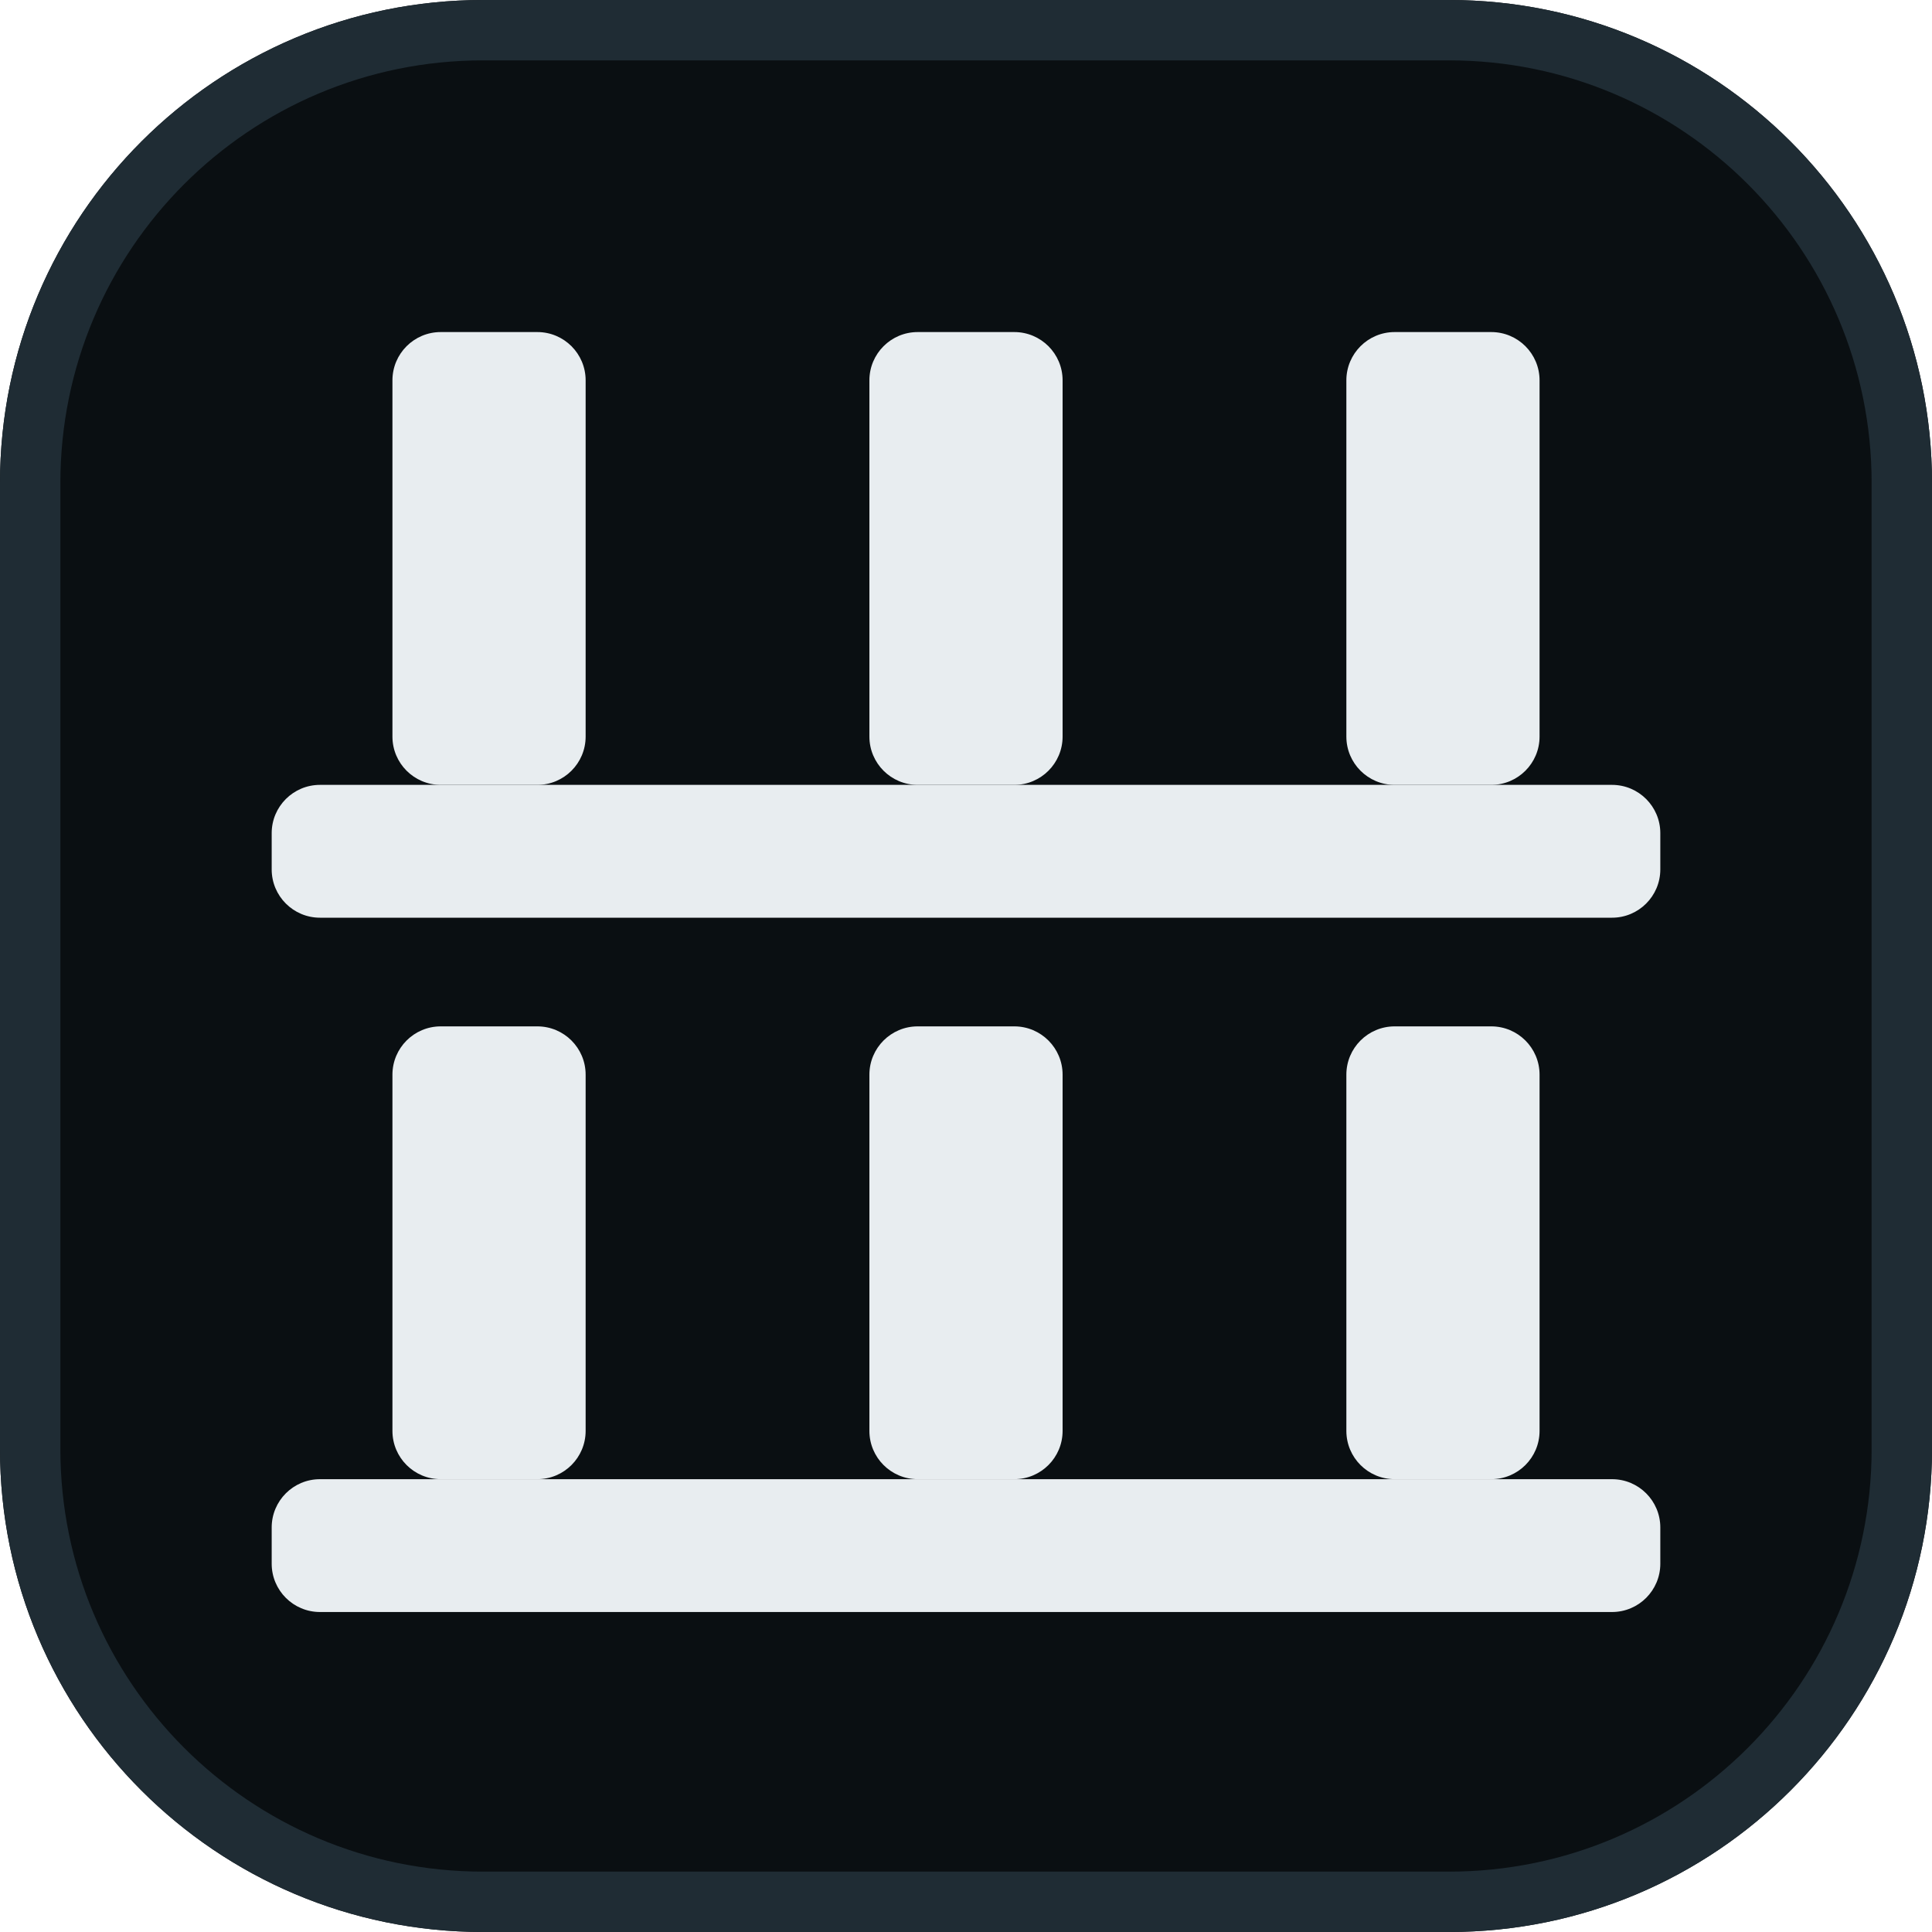
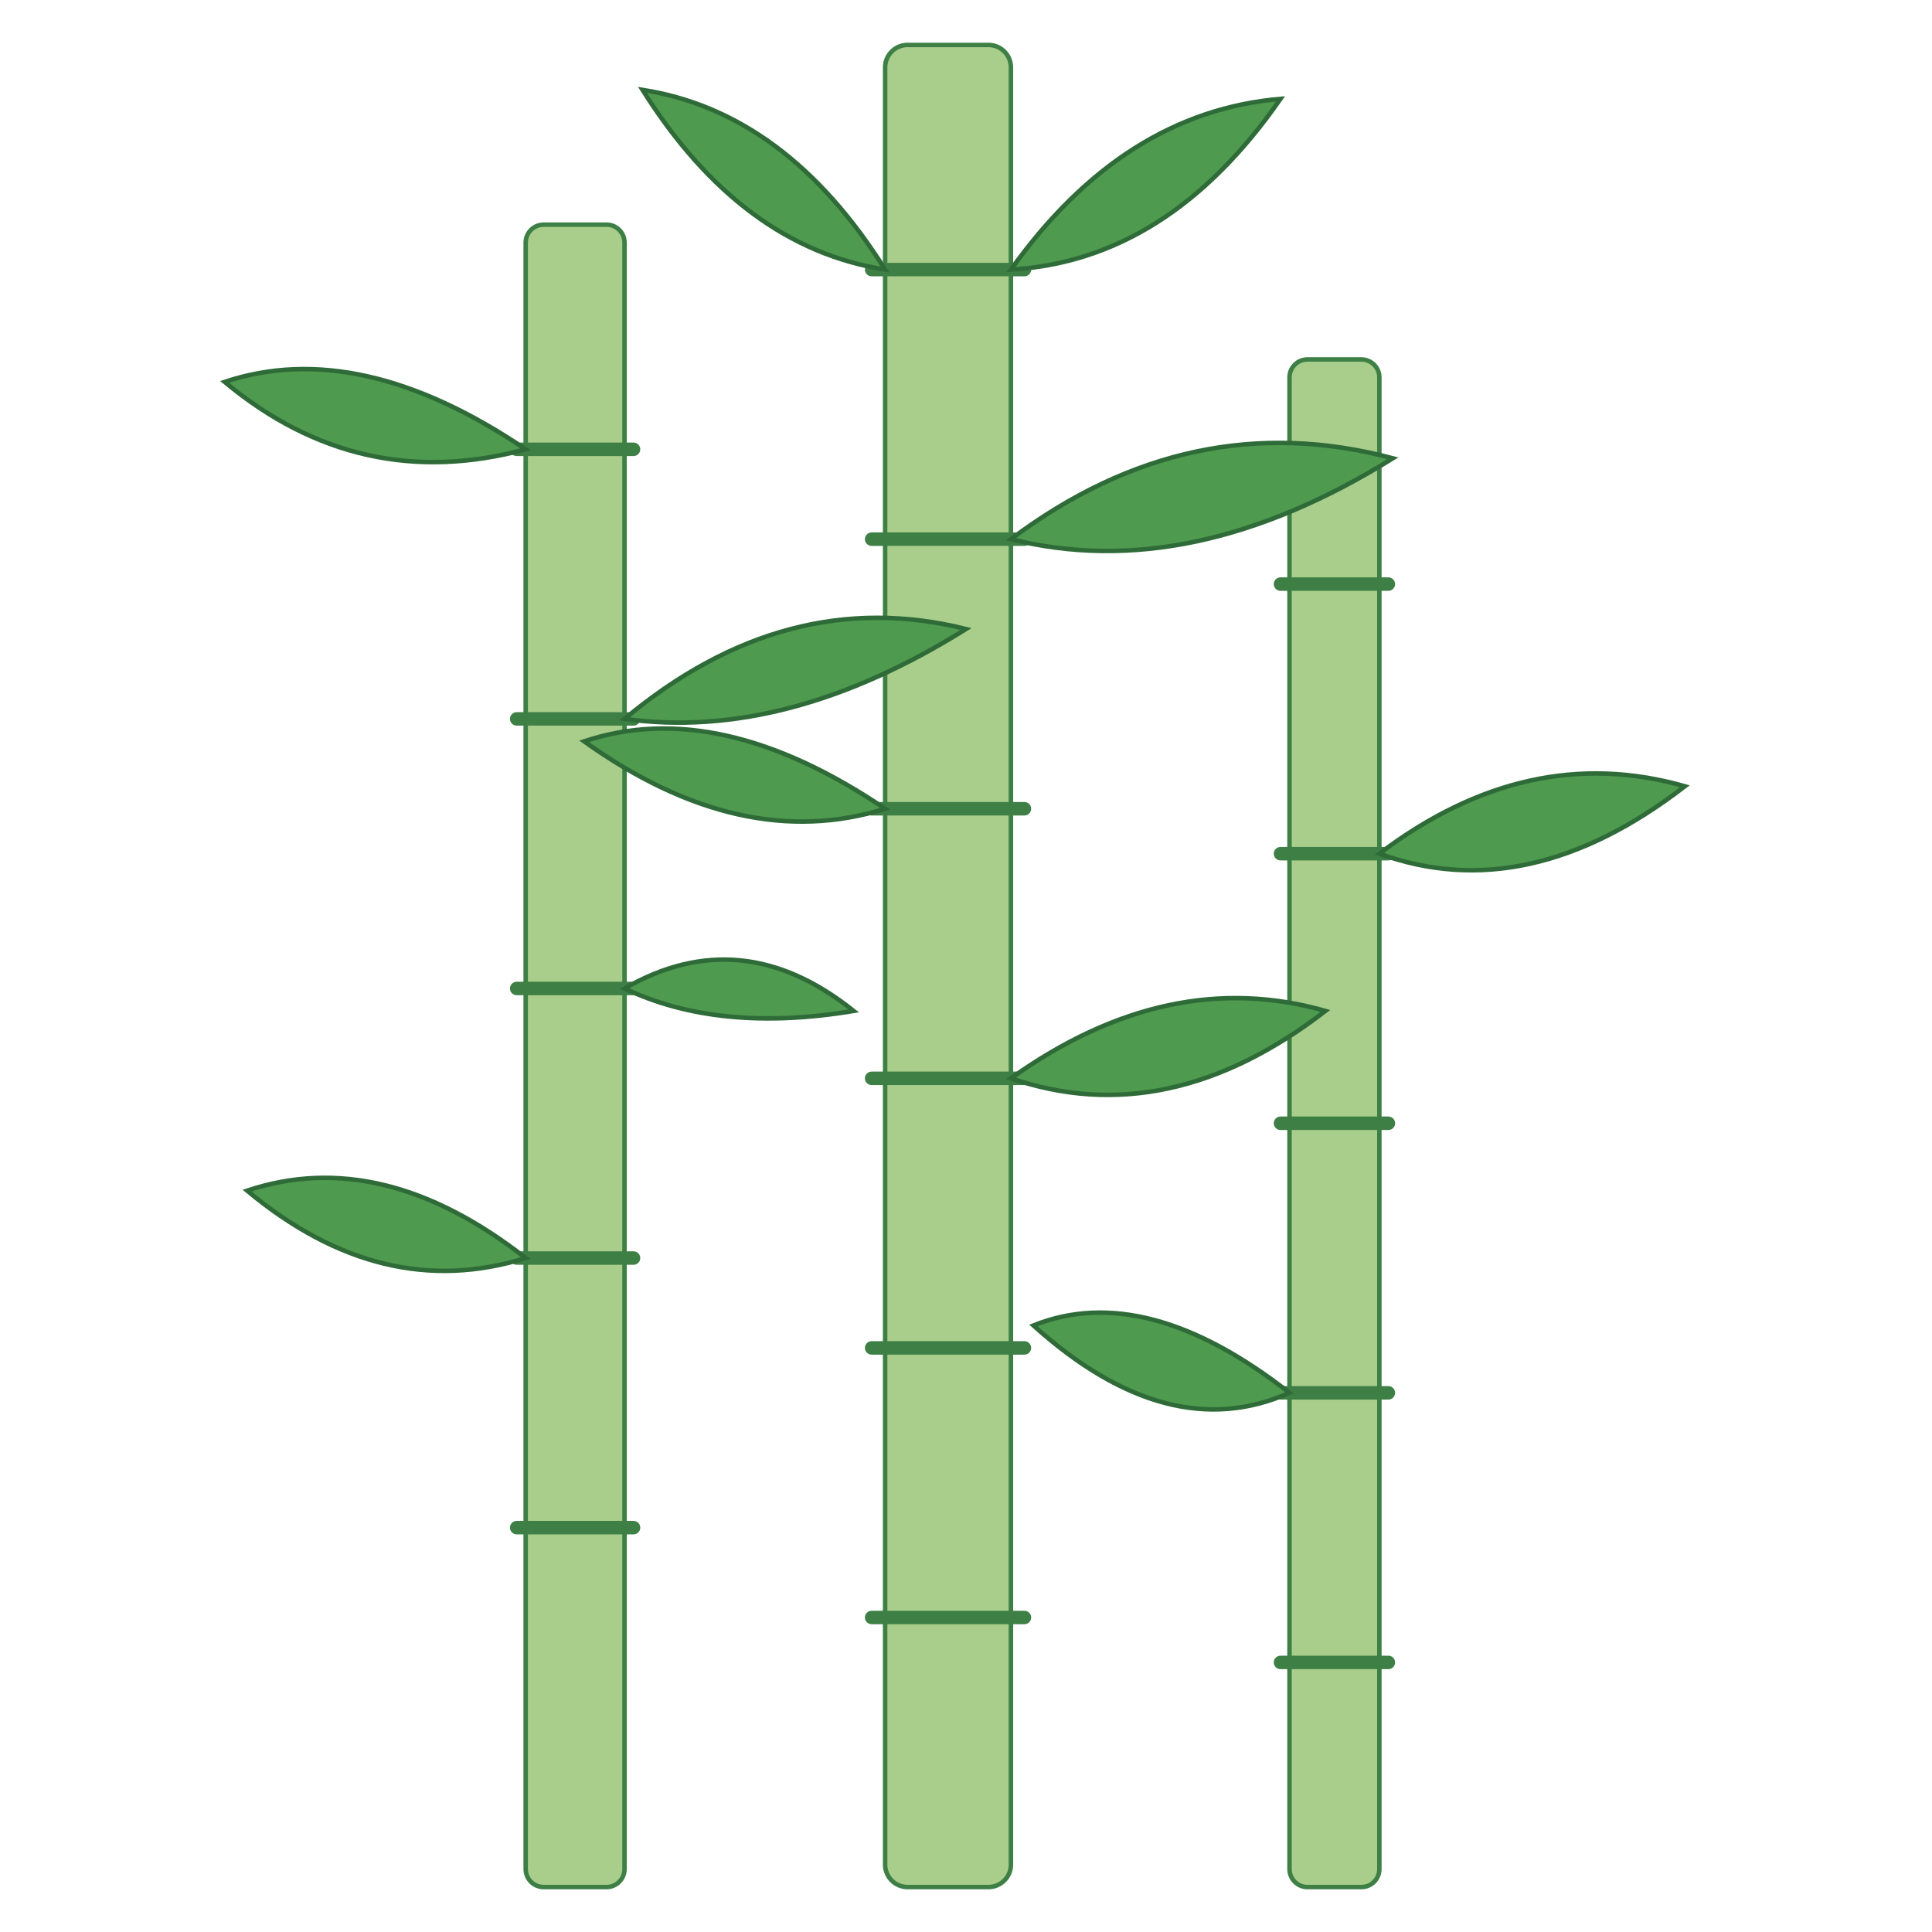
- <svg xmlns="http://www.w3.org/2000/svg" width="32" height="32" viewBox="0 0 32 32" fill="none">
-   <rect width="32" height="32" rx="8" fill="#0A0F12" />
-   <rect x="0.5" y="0.5" width="31" height="31" rx="7.5" stroke="#1F2C34" stroke-width="1" />
-   <g fill="#E8EDF0">
-     <rect x="6.5" y="5.5" width="3.2" height="7.5" rx="0.8" />
-     <rect x="14.4" y="5.5" width="3.2" height="7.5" rx="0.8" />
-     <rect x="22.3" y="5.5" width="3.2" height="7.5" rx="0.8" />
-     <rect x="4.5" y="13" width="23" height="2.2" rx="0.8" />
-     <rect x="6.5" y="17" width="3.2" height="7.5" rx="0.8" />
-     <rect x="14.4" y="17" width="3.2" height="7.5" rx="0.8" />
-     <rect x="22.3" y="17" width="3.2" height="7.5" rx="0.8" />
-     <rect x="4.5" y="24.5" width="23" height="2.2" rx="0.8" />
+ <svg xmlns="http://www.w3.org/2000/svg" width="32" height="32" viewBox="0 10 380 430" fill="none">
+   <g fill="#A9CE8B" stroke="#3E7F45" stroke-width="1">
+     <rect x="92" y="60" width="22" height="370" rx="4" />
+     <rect x="172" y="20" width="28" height="410" rx="5" />
+     <rect x="262" y="90" width="20" height="340" rx="4" />
+   </g>
+   <g stroke="#3E7F45" stroke-width="3" stroke-linecap="round">
+     <path d="M90 110h26M90 170h26M90 230h26M90 290h26M90 350h26" />
+     <path d="M169 70h34M169 130h34M169 190h34M169 250h34M169 310h34M169 370h34" />
+     <path d="M260 140h24M260 200h24M260 260h24M260 320h24M260 380h24" />
+   </g>
+   <g fill="#4E9A4E" stroke="#2F6B38" stroke-width="1">
+     <path d="M114 170 Q150 140 190 150 Q150 175 114 170Z" />
+     <path d="M114 230 Q140 215 165 235 Q135 240 114 230Z" />
+     <path d="M92 110 Q55 85 25 95 Q55 120 92 110Z" />
+     <path d="M92 290 Q60 265 30 275 Q60 300 92 290Z" />
+     <path d="M200 130 Q240 100 285 112 Q240 140 200 130Z" />
+     <path d="M200 250 Q235 225 270 235 Q235 262 200 250Z" />
+     <path d="M172 190 Q135 165 105 175 Q140 200 172 190Z" />
+     <path d="M282 200 Q315 175 350 185 Q315 212 282 200Z" />
+     <path d="M262 320 Q230 295 205 305 Q235 332 262 320Z" />
+     <path d="M172 70 Q150 35 118 30 Q140 65 172 70Z" />
+     <path d="M200 70 Q225 35 260 32 Q235 68 200 70Z" />
  </g>
</svg>
